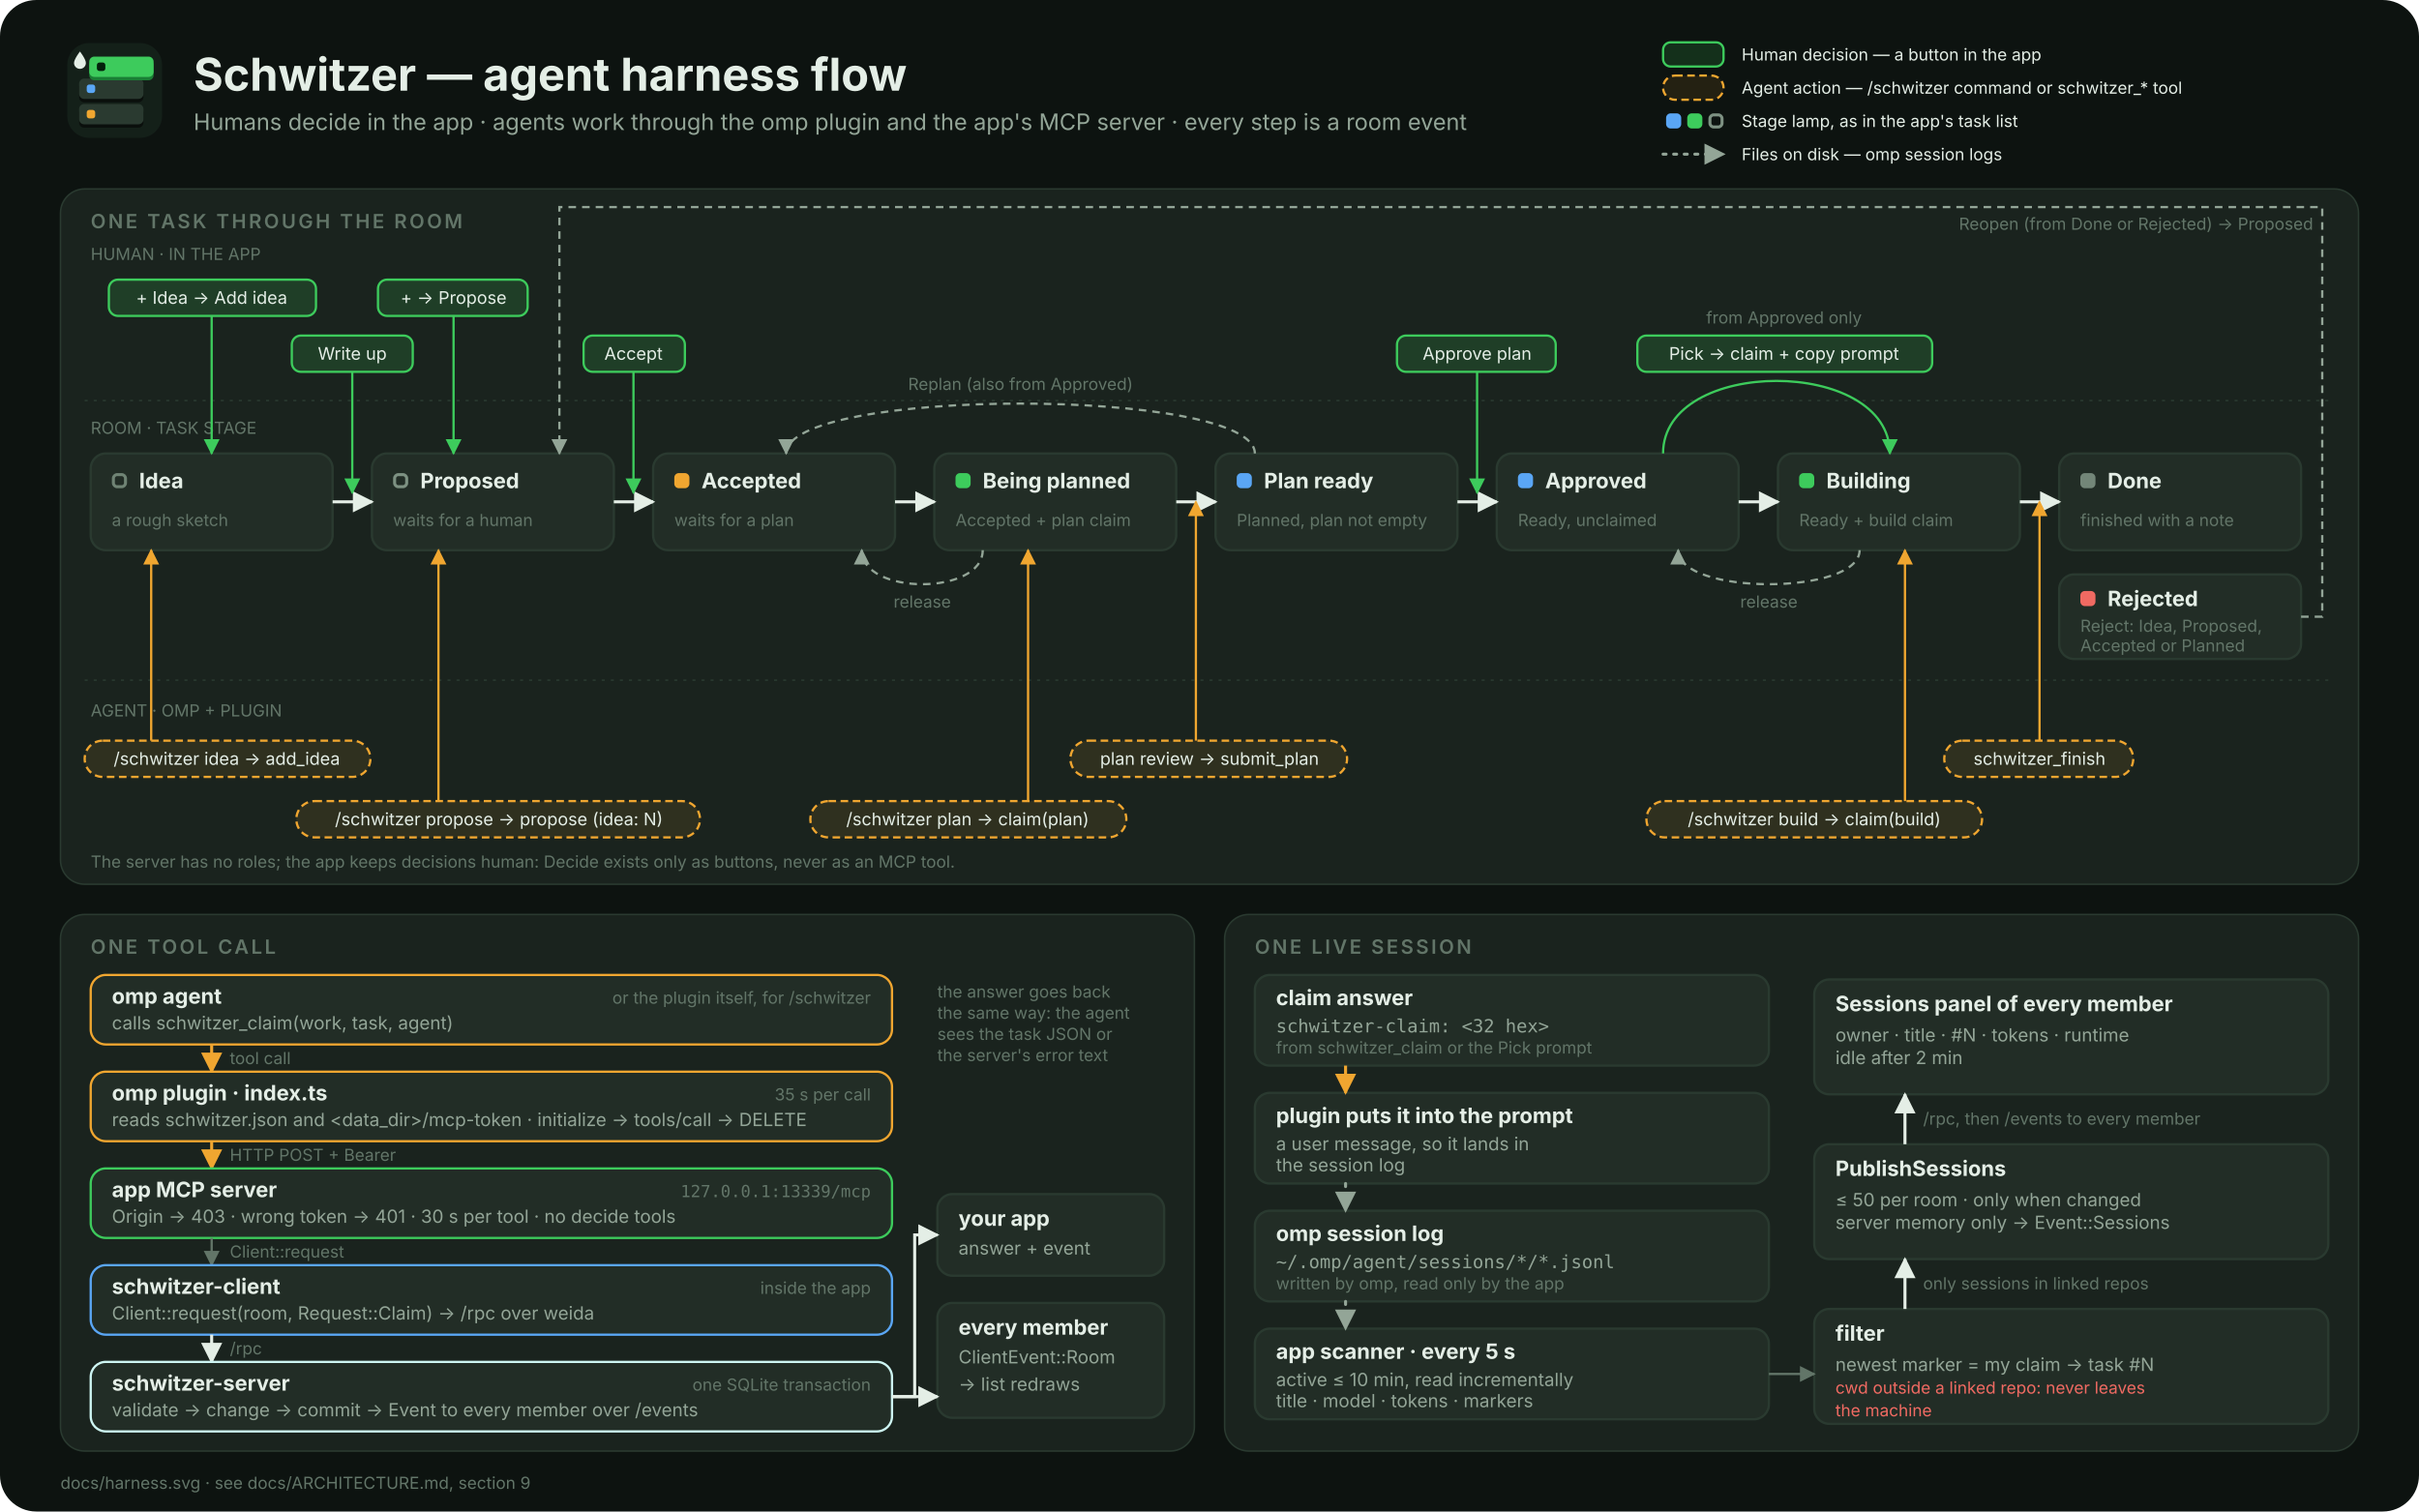
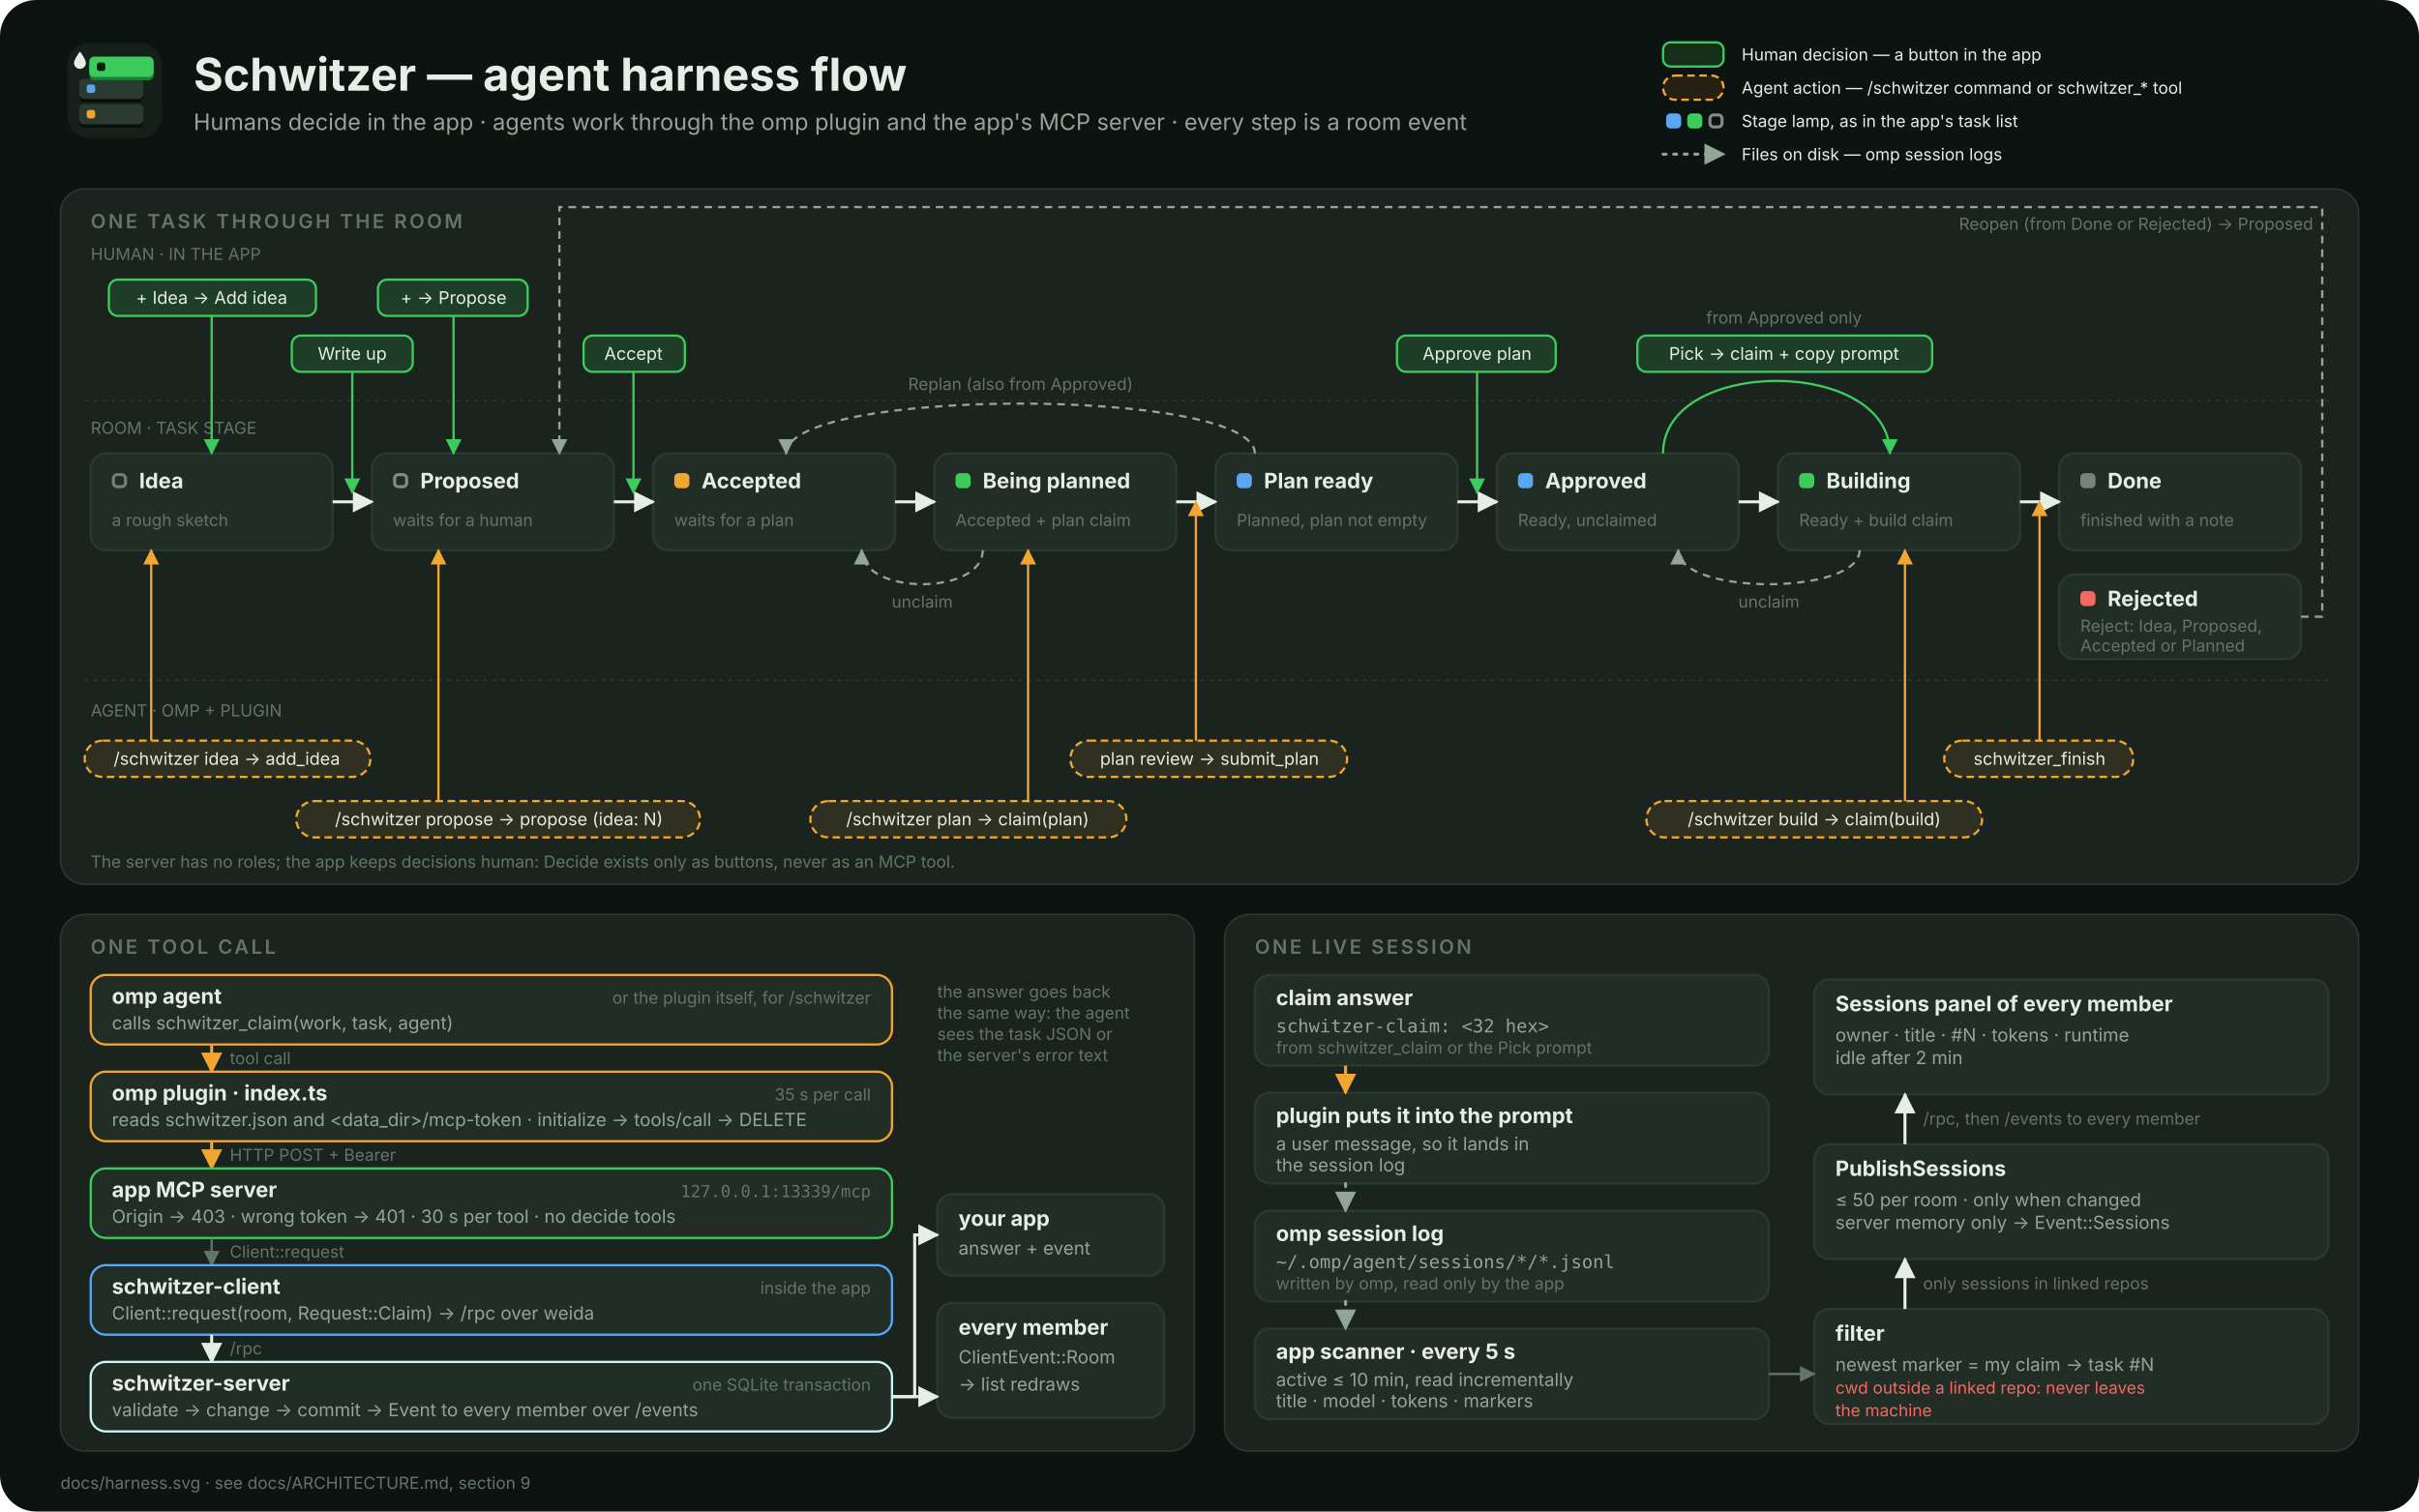
<svg xmlns="http://www.w3.org/2000/svg" width="1600" height="1000" viewBox="0 0 1600 1000" role="img" aria-labelledby="title desc">
  <defs>
    <style>
      text { font-family: Figtree, Inter, 'Segoe UI', 'Helvetica Neue', Arial, 'DejaVu Sans', sans-serif; }
      .title { font-size: 30px; font-weight: 700; fill: #e4eee6; }
      .sub { font-size: 15px; fill: #93a597; }
      .region { font-size: 13px; font-weight: 600; letter-spacing: 1.6px; fill: #627568; }
      .crate { font-family: 'JetBrains Mono', 'SFMono-Regular', Consolas, 'DejaVu Sans Mono', monospace; font-size: 14px; font-weight: 700; }
      .mono { font-family: 'JetBrains Mono', 'SFMono-Regular', Consolas, 'DejaVu Sans Mono', monospace; }
      .desc { font-size: 12px; fill: #93a597; }
      .chip { font-size: 11.5px; fill: #e4eee6; }
      .legend { font-size: 11px; fill: #e4eee6; }
      .small { font-size: 11px; fill: #627568; }
      .bold { font-weight: 700; }
      .head { font-size: 14px; font-weight: 700; fill: #e4eee6; }
      .mid { text-anchor: middle; }
      .end { text-anchor: end; }
      .app { fill: #3dcb5c; }
      .client { fill: #5aa6f5; }
      .proto { fill: #e6dcff; }
      .server { fill: #cdf5f2; }
      .agent { fill: #f0a630; }
      .danger { fill: #f06a62; }
    </style>
    <marker id="m-room" viewBox="0 0 10 10" refX="9" refY="5" markerWidth="7" markerHeight="7" orient="auto-start-reverse">
      <path d="M0 0 L10 5 L0 10 z" fill="#e4eee6" />
    </marker>
    <marker id="m-agent" viewBox="0 0 10 10" refX="9" refY="5" markerWidth="7" markerHeight="7" orient="auto-start-reverse">
      <path d="M0 0 L10 5 L0 10 z" fill="#f0a630" />
    </marker>
    <marker id="m-file" viewBox="0 0 10 10" refX="9" refY="5" markerWidth="7" markerHeight="7" orient="auto-start-reverse">
      <path d="M0 0 L10 5 L0 10 z" fill="#93a597" />
    </marker>
    <marker id="m-https" viewBox="0 0 10 10" refX="9" refY="5" markerWidth="7" markerHeight="7" orient="auto-start-reverse">
      <path d="M0 0 L10 5 L0 10 z" fill="#627568" />
    </marker>
    <marker id="m-human" viewBox="0 0 10 10" refX="9" refY="5" markerWidth="7" markerHeight="7" orient="auto-start-reverse">
      <path d="M0 0 L10 5 L0 10 z" fill="#3dcb5c" />
    </marker>
  </defs>
  <rect width="1600" height="1000" rx="24" fill="#0d1310" />
  <g transform="translate(40 24) scale(0.56)">
    <rect x="8" y="8" width="112" height="112" rx="26" fill="#142019" />
    <rect x="22" y="84" width="76" height="24" rx="6" fill="#0a0f0c" />
    <rect x="22" y="80" width="76" height="24" rx="6" fill="#2a3a30" />
    <rect x="31" y="87" width="10" height="10" rx="3" fill="#f0a630" />
    <rect x="22" y="54" width="76" height="24" rx="6" fill="#0a0f0c" />
    <rect x="22" y="50" width="76" height="24" rx="6" fill="#2a3a30" />
    <rect x="31" y="57" width="10" height="10" rx="3" fill="#5aa6f5" />
    <rect x="34" y="28" width="76" height="24" rx="6" fill="#1a7f35" />
    <rect x="34" y="24" width="76" height="24" rx="6" fill="#3dcb5c" />
    <rect x="43" y="31" width="10" height="10" rx="3" fill="#03200b" />
    <path d="M23 18 C23 18 16 27 16 31.5 A7 7 0 0 0 30 31.5 C30 27 23 18 23 18 Z" fill="#e4eee6" />
  </g>
  <text x="128" y="60" class="title">Schwitzer — agent harness flow</text>
  <text x="128" y="86" class="sub">Humans decide in the app · agents work through the omp plugin and the app's MCP server · every step is a room event</text>
  <rect x="1100" y="28" width="40" height="16" rx="5" fill="#3dcb5c" stroke="#3dcb5c" stroke-width="1.5" fill-opacity="0.16" />
  <text x="1152" y="40" class="legend">Human decision — a button in the app</text>
  <rect x="1100" y="50" width="40" height="16" rx="8" fill="#f0a630" stroke="#f0a630" stroke-width="1.5" fill-opacity="0.10" stroke-dasharray="5 3" />
  <text x="1152" y="62" class="legend">Agent action — /schwitzer command or schwitzer_* tool</text>
  <rect x="1102" y="75" width="10" height="10" rx="3" fill="#5aa6f5" />
  <rect x="1116" y="75" width="10" height="10" rx="3" fill="#3dcb5c" />
  <rect x="1131" y="76" width="8" height="8" rx="2.5" fill="none" stroke="#7d9182" stroke-width="2" />
  <text x="1152" y="84" class="legend">Stage lamp, as in the app's task list</text>
  <path d="M1100 102 L1140 102" fill="none" stroke="#93a597" stroke-width="2" stroke-dasharray="2 5" stroke-linecap="round" marker-end="url(#m-file)" />
  <text x="1152" y="106" class="legend">Files on disk — omp session logs</text>
  <rect x="40" y="125" width="1520" height="460" rx="16" fill="#1a231e" stroke="#2a3a30" />
  <text x="60" y="151" class="region">ONE TASK THROUGH THE ROOM</text>
  <text x="60" y="172" class="small">HUMAN · IN THE APP</text>
  <line x1="56" y1="265" x2="1544" y2="265" stroke="#2a3a30" stroke-dasharray="2 4" />
  <text x="60" y="287" class="small">ROOM · TASK STAGE</text>
  <line x1="56" y1="450" x2="1544" y2="450" stroke="#2a3a30" stroke-dasharray="2 4" />
  <text x="60" y="474" class="small">AGENT · OMP + PLUGIN</text>
  <rect x="60" y="300" width="160" height="64" rx="10" fill="#222d26" stroke="#2a3a30" stroke-width="1.5" />
  <rect x="75" y="314" width="8" height="8" rx="2.5" fill="none" stroke="#6f8374" stroke-width="2" />
  <text x="92" y="323" class="head">Idea</text>
  <text x="74" y="348" class="small">a rough sketch</text>
  <rect x="246" y="300" width="160" height="64" rx="10" fill="#222d26" stroke="#2a3a30" stroke-width="1.5" />
  <rect x="261" y="314" width="8" height="8" rx="2.5" fill="none" stroke="#7d9182" stroke-width="2" />
  <text x="278" y="323" class="head">Proposed</text>
  <text x="260" y="348" class="small">waits for a human</text>
  <rect x="432" y="300" width="160" height="64" rx="10" fill="#222d26" stroke="#2a3a30" stroke-width="1.5" />
  <rect x="446" y="313" width="10" height="10" rx="3" fill="#f0a630" />
  <text x="464" y="323" class="head">Accepted</text>
  <text x="446" y="348" class="small">waits for a plan</text>
  <rect x="618" y="300" width="160" height="64" rx="10" fill="#222d26" stroke="#2a3a30" stroke-width="1.5" />
  <rect x="632" y="313" width="10" height="10" rx="3" fill="#3dcb5c" />
  <text x="650" y="323" class="head">Being planned</text>
  <text x="632" y="348" class="small">Accepted + plan claim</text>
  <rect x="804" y="300" width="160" height="64" rx="10" fill="#222d26" stroke="#2a3a30" stroke-width="1.5" />
  <rect x="818" y="313" width="10" height="10" rx="3" fill="#5aa6f5" />
  <text x="836" y="323" class="head">Plan ready</text>
  <text x="818" y="348" class="small">Planned, plan not empty</text>
  <rect x="990" y="300" width="160" height="64" rx="10" fill="#222d26" stroke="#2a3a30" stroke-width="1.5" />
  <rect x="1004" y="313" width="10" height="10" rx="3" fill="#5aa6f5" />
  <text x="1022" y="323" class="head">Approved</text>
  <text x="1004" y="348" class="small">Ready, unclaimed</text>
  <rect x="1176" y="300" width="160" height="64" rx="10" fill="#222d26" stroke="#2a3a30" stroke-width="1.5" />
  <rect x="1190" y="313" width="10" height="10" rx="3" fill="#3dcb5c" />
  <text x="1208" y="323" class="head">Building</text>
  <text x="1190" y="348" class="small">Ready + build claim</text>
  <rect x="1362" y="300" width="160" height="64" rx="10" fill="#222d26" stroke="#2a3a30" stroke-width="1.5" />
  <rect x="1376" y="313" width="10" height="10" rx="3" fill="#738678" />
  <text x="1394" y="323" class="head">Done</text>
  <text x="1376" y="348" class="small">finished with a note</text>
  <path d="M220 332 L246 332" fill="none" stroke="#e4eee6" stroke-width="2" marker-end="url(#m-room)" />
  <path d="M406 332 L432 332" fill="none" stroke="#e4eee6" stroke-width="2" marker-end="url(#m-room)" />
  <path d="M592 332 L618 332" fill="none" stroke="#e4eee6" stroke-width="2" marker-end="url(#m-room)" />
  <path d="M778 332 L804 332" fill="none" stroke="#e4eee6" stroke-width="2" marker-end="url(#m-room)" />
  <path d="M964 332 L990 332" fill="none" stroke="#e4eee6" stroke-width="2" marker-end="url(#m-room)" />
  <path d="M1150 332 L1176 332" fill="none" stroke="#e4eee6" stroke-width="2" marker-end="url(#m-room)" />
  <path d="M1336 332 L1362 332" fill="none" stroke="#e4eee6" stroke-width="2" marker-end="url(#m-room)" />
  <rect x="1362" y="380" width="160" height="56" rx="10" fill="#222d26" stroke="#2a3a30" stroke-width="1.5" />
  <rect x="1376" y="391" width="10" height="10" rx="3" fill="#f06a62" />
  <text x="1394" y="401" class="head">Rejected</text>
  <text x="1376" y="418" class="small">Reject: Idea, Proposed,</text>
  <text x="1376" y="431" class="small">Accepted or Planned</text>
  <rect x="72" y="185" width="137" height="24" rx="6" fill="#3dcb5c" stroke="#3dcb5c" stroke-width="1.5" fill-opacity="0.16" />
  <text x="140" y="201" class="chip mid">+ Idea → Add idea</text>
  <path d="M140 209 L140 300" fill="none" stroke="#3dcb5c" stroke-width="1.5" marker-end="url(#m-human)" />
  <rect x="250" y="185" width="99" height="24" rx="6" fill="#3dcb5c" stroke="#3dcb5c" stroke-width="1.5" fill-opacity="0.16" />
  <text x="300" y="201" class="chip mid">+ → Propose</text>
  <path d="M300 209 L300 300" fill="none" stroke="#3dcb5c" stroke-width="1.5" marker-end="url(#m-human)" />
  <rect x="193" y="222" width="80" height="24" rx="6" fill="#3dcb5c" stroke="#3dcb5c" stroke-width="1.5" fill-opacity="0.16" />
  <text x="233" y="238" class="chip mid">Write up</text>
  <path d="M233 246 L233 326" fill="none" stroke="#3dcb5c" stroke-width="1.5" marker-end="url(#m-human)" />
  <rect x="386" y="222" width="67" height="24" rx="6" fill="#3dcb5c" stroke="#3dcb5c" stroke-width="1.5" fill-opacity="0.16" />
  <text x="419" y="238" class="chip mid">Accept</text>
  <path d="M419 246 L419 326" fill="none" stroke="#3dcb5c" stroke-width="1.5" marker-end="url(#m-human)" />
  <rect x="924" y="222" width="105" height="24" rx="6" fill="#3dcb5c" stroke="#3dcb5c" stroke-width="1.5" fill-opacity="0.16" />
  <text x="977" y="238" class="chip mid">Approve plan</text>
  <path d="M977 246 L977 326" fill="none" stroke="#3dcb5c" stroke-width="1.5" marker-end="url(#m-human)" />
  <path d="M1100 300 C1100 236, 1250 236, 1250 300" fill="none" stroke="#3dcb5c" stroke-width="1.5" marker-end="url(#m-human)" />
  <rect x="1083" y="222" width="195" height="24" rx="6" fill="#3dcb5c" stroke="#3dcb5c" stroke-width="1.5" fill-opacity="0.16" />
  <text x="1180" y="238" class="chip mid">Pick → claim + copy prompt</text>
  <text x="1180" y="214" class="small mid">from Approved only</text>
  <path d="M830 300 C830 256, 520 256, 520 300" fill="none" stroke="#93a597" stroke-width="1.5" stroke-dasharray="5 4" marker-end="url(#m-file)" />
  <text x="675" y="258" class="small mid">Replan (also from Approved)</text>
  <path d="M650 364 C650 394, 570 394, 570 364" fill="none" stroke="#93a597" stroke-width="1.5" stroke-dasharray="5 4" marker-end="url(#m-file)" />
-   <text x="610" y="402" class="small mid">release</text>
+   <text x="610" y="402" class="small mid">unclaim</text>
  <path d="M1230 364 C1230 394, 1110 394, 1110 364" fill="none" stroke="#93a597" stroke-width="1.5" stroke-dasharray="5 4" marker-end="url(#m-file)" />
-   <text x="1170" y="402" class="small mid">release</text>
+   <text x="1170" y="402" class="small mid">unclaim</text>
  <path d="M1522 408 L1536 408 L1536 137 L370 137 L370 300" fill="none" stroke="#93a597" stroke-width="1.5" stroke-dasharray="5 4" marker-end="url(#m-file)" />
  <text x="1530" y="152" class="small end">Reopen (from Done or Rejected) → Proposed</text>
  <rect x="56" y="490" width="189" height="24" rx="12" fill="#f0a630" stroke="#f0a630" stroke-width="1.5" fill-opacity="0.10" stroke-dasharray="5 3" />
  <text x="150" y="506" class="chip mid">/schwitzer idea → add_idea</text>
  <path d="M100 490 L100 364" fill="none" stroke="#f0a630" stroke-width="1.5" marker-end="url(#m-agent)" />
  <rect x="196" y="530" width="267" height="24" rx="12" fill="#f0a630" stroke="#f0a630" stroke-width="1.5" fill-opacity="0.10" stroke-dasharray="5 3" />
  <text x="330" y="546" class="chip mid">/schwitzer propose → propose (idea: N)</text>
  <path d="M290 530 L290 364" fill="none" stroke="#f0a630" stroke-width="1.5" marker-end="url(#m-agent)" />
  <rect x="536" y="530" width="209" height="24" rx="12" fill="#f0a630" stroke="#f0a630" stroke-width="1.5" fill-opacity="0.10" stroke-dasharray="5 3" />
  <text x="640" y="546" class="chip mid">/schwitzer plan → claim(plan)</text>
  <path d="M680 530 L680 364" fill="none" stroke="#f0a630" stroke-width="1.5" marker-end="url(#m-agent)" />
  <rect x="708" y="490" width="183" height="24" rx="12" fill="#f0a630" stroke="#f0a630" stroke-width="1.5" fill-opacity="0.10" stroke-dasharray="5 3" />
  <text x="800" y="506" class="chip mid">plan review → submit_plan</text>
  <path d="M791 490 L791 332" fill="none" stroke="#f0a630" stroke-width="1.5" marker-end="url(#m-agent)" />
  <rect x="1089" y="530" width="222" height="24" rx="12" fill="#f0a630" stroke="#f0a630" stroke-width="1.5" fill-opacity="0.10" stroke-dasharray="5 3" />
  <text x="1200" y="546" class="chip mid">/schwitzer build → claim(build)</text>
  <path d="M1260 530 L1260 364" fill="none" stroke="#f0a630" stroke-width="1.5" marker-end="url(#m-agent)" />
  <rect x="1286" y="490" width="125" height="24" rx="12" fill="#f0a630" stroke="#f0a630" stroke-width="1.5" fill-opacity="0.10" stroke-dasharray="5 3" />
  <text x="1349" y="506" class="chip mid">schwitzer_finish</text>
  <path d="M1349 490 L1349 332" fill="none" stroke="#f0a630" stroke-width="1.5" marker-end="url(#m-agent)" />
  <text x="60" y="574" class="small">The server has no roles; the app keeps decisions human: Decide exists only as buttons, never as an MCP tool.</text>
  <rect x="40" y="605" width="750" height="355" rx="16" fill="#1a231e" stroke="#2a3a30" />
  <text x="60" y="631" class="region">ONE TOOL CALL</text>
  <rect x="60" y="645" width="530" height="46" rx="10" fill="#222d26" stroke="#f0a630" stroke-width="1.5" />
  <text x="74" y="664" class="head">omp agent</text>
  <text x="576" y="664" class="small end">or the plugin itself, for /schwitzer</text>
  <text x="74" y="681" class="desc">calls schwitzer_claim(work, task, agent)</text>
  <path d="M140 691 L140 709" fill="none" stroke="#f0a630" stroke-width="2" stroke-dasharray="7 5" marker-end="url(#m-agent)" />
  <text x="152" y="704" class="small">tool call</text>
  <rect x="60" y="709" width="530" height="46" rx="10" fill="#222d26" stroke="#f0a630" stroke-width="1.5" />
  <text x="74" y="728" class="head">omp plugin · index.ts</text>
  <text x="576" y="728" class="small end">35 s per call</text>
  <text x="74" y="745" class="desc">reads schwitzer.json and &lt;data_dir&gt;/mcp-token · initialize → tools/call → DELETE</text>
  <path d="M140 755 L140 773" fill="none" stroke="#f0a630" stroke-width="2" stroke-dasharray="7 5" marker-end="url(#m-agent)" />
  <text x="152" y="768" class="small">HTTP POST + Bearer</text>
  <rect x="60" y="773" width="530" height="46" rx="10" fill="#222d26" stroke="#3dcb5c" stroke-width="1.5" />
  <text x="74" y="792" class="head">app MCP server</text>
  <text x="576" y="792" class="small end mono">127.0.0.1:13339/mcp</text>
  <text x="74" y="809" class="desc">Origin → 403 · wrong token → 401 · 30 s per tool · no decide tools</text>
  <path d="M140 819 L140 837" fill="none" stroke="#627568" stroke-width="1.5" marker-end="url(#m-https)" />
  <text x="152" y="832" class="small">Client::request</text>
  <rect x="60" y="837" width="530" height="46" rx="10" fill="#222d26" stroke="#5aa6f5" stroke-width="1.5" />
  <text x="74" y="856" class="head">schwitzer-client</text>
  <text x="576" y="856" class="small end">inside the app</text>
  <text x="74" y="873" class="desc">Client::request(room, Request::Claim) → /rpc over weida</text>
  <path d="M140 883 L140 901" fill="none" stroke="#e4eee6" stroke-width="2" marker-end="url(#m-room)" />
  <text x="152" y="896" class="small">/rpc</text>
  <rect x="60" y="901" width="530" height="46" rx="10" fill="#222d26" stroke="#cdf5f2" stroke-width="1.5" />
  <text x="74" y="920" class="head">schwitzer-server</text>
  <text x="576" y="920" class="small end">one SQLite transaction</text>
  <text x="74" y="937" class="desc">validate → change → commit → Event to every member over /events</text>
  <rect x="620" y="790" width="150" height="54" rx="10" fill="#222d26" stroke="#2a3a30" stroke-width="1.5" />
  <text x="634" y="811" class="head">your app</text>
  <text x="634" y="830" class="desc">answer + event</text>
  <rect x="620" y="862" width="150" height="76" rx="10" fill="#222d26" stroke="#2a3a30" stroke-width="1.5" />
  <text x="634" y="883" class="head">every member</text>
  <text x="634" y="902" class="desc">ClientEvent::Room</text>
  <text x="634" y="920" class="desc">→ list redraws</text>
  <path d="M590 924 L605 924 L605 817 L620 817" fill="none" stroke="#e4eee6" stroke-width="2" marker-end="url(#m-room)" />
  <path d="M590 924 L620 924" fill="none" stroke="#e4eee6" stroke-width="2" marker-end="url(#m-room)" />
  <text x="620" y="660" class="small">the answer goes back</text>
  <text x="620" y="674" class="small">the same way: the agent</text>
  <text x="620" y="688" class="small">sees the task JSON or</text>
  <text x="620" y="702" class="small">the server's error text</text>
  <rect x="810" y="605" width="750" height="355" rx="16" fill="#1a231e" stroke="#2a3a30" />
  <text x="830" y="631" class="region">ONE LIVE SESSION</text>
  <rect x="830" y="645" width="340" height="60" rx="10" fill="#222d26" stroke="#2a3a30" stroke-width="1.5" />
  <text x="844" y="665" class="head">claim answer</text>
  <text x="844" y="683" class="desc mono">schwitzer-claim: &lt;32 hex&gt;</text>
  <text x="844" y="697" class="small">from schwitzer_claim or the Pick prompt</text>
  <rect x="830" y="723" width="340" height="60" rx="10" fill="#222d26" stroke="#2a3a30" stroke-width="1.5" />
  <text x="844" y="743" class="head">plugin puts it into the prompt</text>
  <text x="844" y="761" class="desc">a user message, so it lands in</text>
  <text x="844" y="775" class="desc">the session log</text>
  <rect x="830" y="801" width="340" height="60" rx="10" fill="#222d26" stroke="#2a3a30" stroke-width="1.5" />
  <text x="844" y="821" class="head">omp session log</text>
  <text x="844" y="839" class="desc mono">~/.omp/agent/sessions/*/*.jsonl</text>
  <text x="844" y="853" class="small">written by omp, read only by the app</text>
  <rect x="830" y="879" width="340" height="60" rx="10" fill="#222d26" stroke="#2a3a30" stroke-width="1.5" />
  <text x="844" y="899" class="head">app scanner · every 5 s</text>
  <text x="844" y="917" class="desc">active ≤ 10 min, read incrementally</text>
  <text x="844" y="931" class="desc">title · model · tokens · markers</text>
  <path d="M890 705 L890 723" fill="none" stroke="#f0a630" stroke-width="2" stroke-dasharray="7 5" marker-end="url(#m-agent)" />
  <path d="M890 783 L890 801" fill="none" stroke="#93a597" stroke-width="2" stroke-dasharray="2 5" stroke-linecap="round" marker-end="url(#m-file)" />
  <path d="M890 861 L890 879" fill="none" stroke="#93a597" stroke-width="2" stroke-dasharray="2 5" stroke-linecap="round" marker-end="url(#m-file)" />
  <rect x="1200" y="866" width="340" height="76" rx="10" fill="#222d26" stroke="#2a3a30" stroke-width="1.5" />
  <text x="1214" y="887" class="head">filter</text>
  <text x="1214" y="907" class="desc">newest marker = my claim → task #N</text>
  <text x="1214" y="922" class="small danger">cwd outside a linked repo: never leaves</text>
  <text x="1214" y="937" class="small danger">the machine</text>
  <rect x="1200" y="757" width="340" height="76" rx="10" fill="#222d26" stroke="#2a3a30" stroke-width="1.5" />
  <text x="1214" y="778" class="head">PublishSessions</text>
  <text x="1214" y="798" class="desc">≤ 50 per room · only when changed</text>
  <text x="1214" y="813" class="desc">server memory only → Event::Sessions</text>
  <rect x="1200" y="648" width="340" height="76" rx="10" fill="#222d26" stroke="#2a3a30" stroke-width="1.5" />
  <text x="1214" y="669" class="head">Sessions panel of every member</text>
  <text x="1214" y="689" class="desc">owner · title · #N · tokens · runtime</text>
  <text x="1214" y="704" class="desc">idle after 2 min</text>
  <path d="M1170 909 L1200 909" fill="none" stroke="#627568" stroke-width="1.5" marker-end="url(#m-https)" />
  <path d="M1260 866 L1260 833" fill="none" stroke="#e4eee6" stroke-width="2" marker-end="url(#m-room)" />
  <text x="1272" y="853" class="small">only sessions in linked repos</text>
  <path d="M1260 757 L1260 724" fill="none" stroke="#e4eee6" stroke-width="2" marker-end="url(#m-room)" />
  <text x="1272" y="744" class="small">/rpc, then /events to every member</text>
  <text x="40" y="985" class="small">docs/harness.svg · see docs/ARCHITECTURE.md, section 9</text>
</svg>
